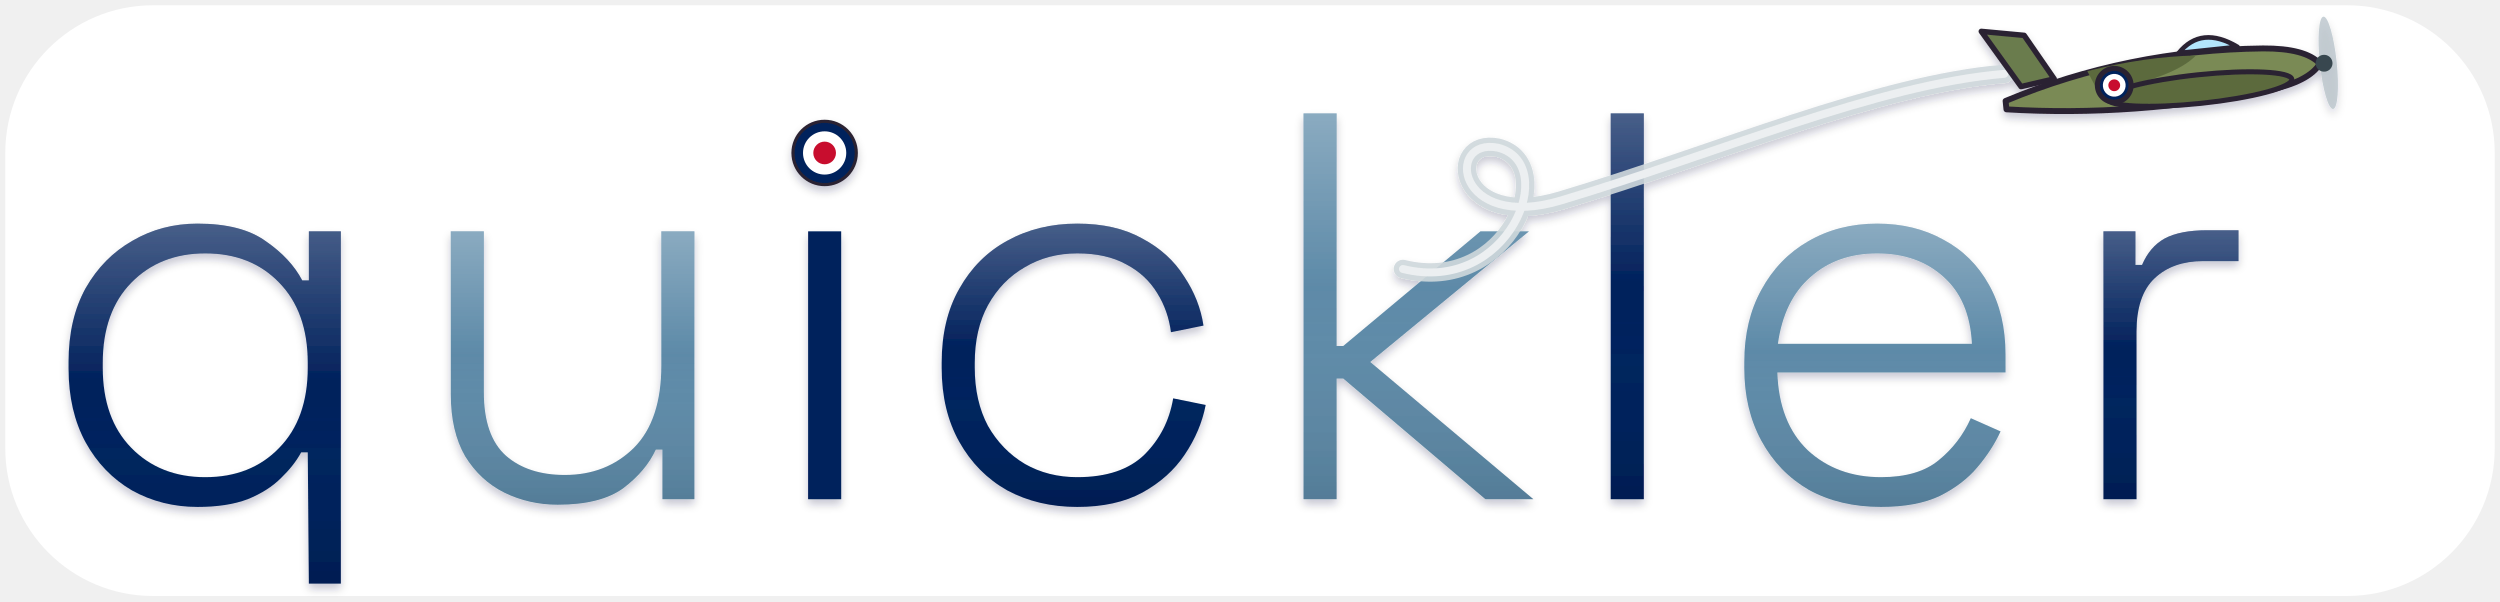
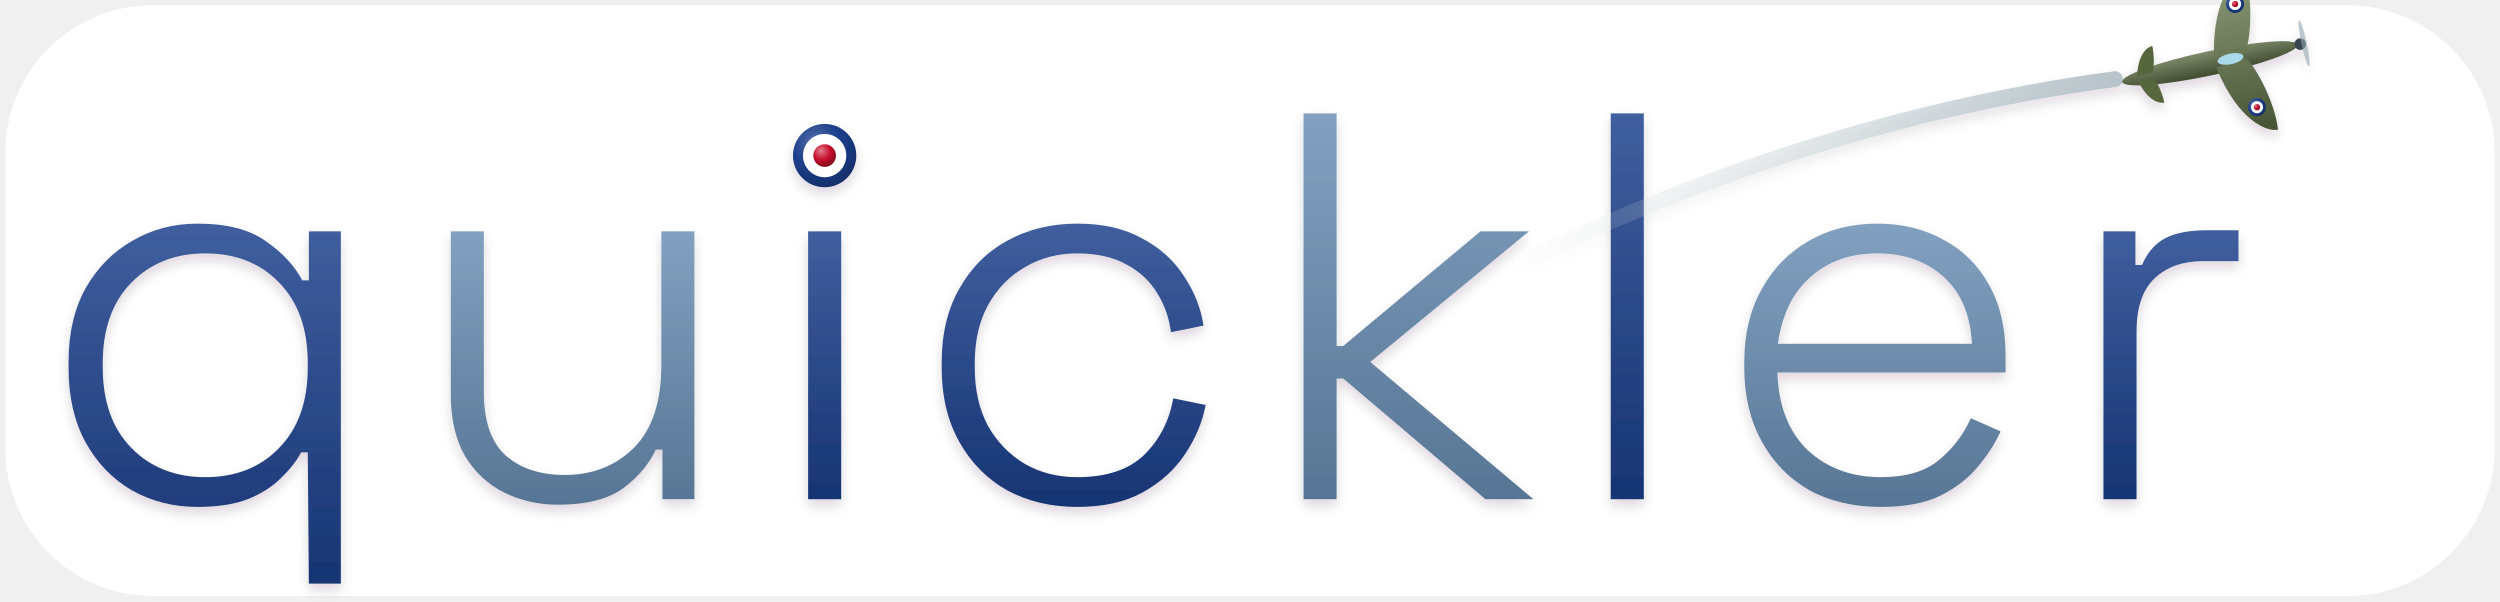
- <svg xmlns="http://www.w3.org/2000/svg" width="1896" height="456" viewBox="-12 -32 948 228" role="img" aria-label="Quickler Battle of Britain Day logo">
+ <svg xmlns="http://www.w3.org/2000/svg" width="1896" height="456" viewBox="-12 -32 948 228" role="img" aria-label="Quickler logo">
  <defs>
-     <filter id="ds" x="-5%" y="-10%" width="110%" height="130%">
-       <feDropShadow dx="0" dy="2" stdDeviation="1.6" flood-color="#1b1030" flood-opacity=".22" />
+     <filter id="lift" x="-6%" y="-12%" width="112%" height="134%">
+       <feDropShadow dx="0" dy="2.5" stdDeviation="2.2" flood-color="#241830" flood-opacity=".16" />
    </filter>
-     <linearGradient id="shine" x1="0" y1="0" x2="0" y2="1">
-       <stop stop-color="#fff" stop-opacity=".28" />
-       <stop offset=".45" stop-color="#fff" stop-opacity="0" />
-       <stop offset="1" stop-color="#000" stop-opacity=".10" />
+     <linearGradient id="L1C3F8C" x1="0" y1="0" x2="0" y2="1">
+       <stop stop-color="#405E9E" />
+       <stop offset="1" stop-color="#173473" />
+     </linearGradient>
+     <linearGradient id="L6A8FB4" x1="0" y1="0" x2="0" y2="1">
+       <stop stop-color="#82A1C0" />
+       <stop offset="1" stop-color="#577594" />
+     </linearGradient>
+     <radialGradient id="rb" cx="0.38" cy="0.32" r="0.7" fx="0.34" fy="0.28">
+       <stop stop-color="#556FA9" />
+       <stop offset=".55" stop-color="#1C3F8C" />
+       <stop offset="1" stop-color="#152F69" />
+     </radialGradient>
+     <radialGradient id="rr" cx="0.38" cy="0.32" r="0.7" fx="0.34" fy="0.28">
+       <stop stop-color="#E17C8C" />
+       <stop offset=".55" stop-color="#C8102E" />
+       <stop offset="1" stop-color="#820A1E" />
+     </radialGradient>
+     <linearGradient id="trail" x1="0" y1="0" x2="1" y2="0">
+       <stop stop-color="#CFD8DC" stop-opacity="0" />
+       <stop offset="1" stop-color="#B0BEC5" stop-opacity=".9" />
+     </linearGradient>
+     <linearGradient id="fus" x1="0" y1="0" x2="0" y2="1">
+       <stop stop-color="#7C8969" />
+       <stop offset="1" stop-color="#404B30" />
+     </linearGradient>
+     <linearGradient id="wing" x1="0" y1="0" x2="0" y2="1">
+       <stop stop-color="#8B9877" />
+       <stop offset="1" stop-color="#465334" />
    </linearGradient>
  </defs>
  <rect x="-10" y="-30" width="944" height="224" rx="56" fill="#FFFFFF" />
-   <g filter="url(#ds)">
-     <path d="M105.124 189.3L104.706 139.535H102.198C100.387 142.879 97.809 146.153 94.465 149.358C91.26 152.563 87.08 155.21 81.925 157.3C76.77 159.251 70.43 160.226 62.906 160.226C53.849 160.226 45.559 158.136 38.035 153.956C30.65 149.637 24.798 143.576 20.479 135.773C16.16 127.831 14 118.496 14 107.767V105.259C14 94.391 16.16 85.056 20.479 77.253C24.938 69.45 30.859 63.459 38.244 59.279C45.629 54.96 53.849 52.8 62.906 52.8C74.053 52.8 82.691 55.029 88.822 59.488C95.092 63.807 99.69 68.754 102.616 74.327H105.124V55.726H117.246V189.3H105.124ZM65.832 148.94C77.397 148.94 86.732 145.248 93.838 137.863C101.083 130.478 104.706 120.307 104.706 107.349V105.677C104.706 92.719 101.083 82.548 93.838 75.163C86.732 67.778 77.397 64.086 65.832 64.086C54.407 64.086 45.071 67.778 37.826 75.163C30.581 82.548 26.958 92.719 26.958 105.677V107.349C26.958 120.307 30.581 130.478 37.826 137.863C45.071 145.248 54.407 148.94 65.832 148.94Z" fill="#00205B" />
-     <path d="M199.484 159.39C192.239 159.39 185.481 157.857 179.211 154.792C173.081 151.727 168.134 147.129 164.372 140.998C160.75 134.728 158.938 126.925 158.938 117.59V55.726H171.478V116.754C171.478 127.761 174.265 135.773 179.838 140.789C185.412 145.666 192.866 148.104 202.201 148.104C212.651 148.104 221.36 144.69 228.326 137.863C235.293 130.896 238.776 120.446 238.776 106.513V55.726H251.316V157.3H239.194V138.49H236.686C234.178 143.924 230.068 148.801 224.355 153.12C218.643 157.3 210.352 159.39 199.484 159.39Z" fill="#5D8AA8" />
-     <path d="M396.499 160.226C386.607 160.226 377.759 158.136 369.956 153.956C362.293 149.637 356.232 143.506 351.773 135.564C347.315 127.622 345.085 118.287 345.085 107.558V105.468C345.085 94.6 347.315 85.265 351.773 77.462C356.232 69.52 362.293 63.459 369.956 59.279C377.759 54.96 386.607 52.8 396.499 52.8C406.253 52.8 414.473 54.681 421.161 58.443C427.989 62.066 433.283 66.873 437.045 72.864C440.947 78.716 443.385 84.916 444.36 91.465L432.029 93.973C431.333 88.539 429.591 83.593 426.804 79.134C424.018 74.536 420.116 70.913 415.1 68.266C410.084 65.479 403.884 64.086 396.499 64.086C389.115 64.086 382.496 65.828 376.644 69.311C370.792 72.655 366.125 77.462 362.641 83.732C359.297 89.863 357.625 97.178 357.625 105.677V107.349C357.625 115.848 359.297 123.233 362.641 129.503C366.125 135.634 370.792 140.441 376.644 143.924C382.496 147.268 389.115 148.94 396.499 148.94C407.646 148.94 416.145 146.084 421.997 140.371C427.849 134.519 431.472 127.413 432.865 119.053L445.196 121.561C443.942 128.11 441.295 134.38 437.254 140.371C433.353 146.223 427.989 151.03 421.161 154.792C414.473 158.415 406.253 160.226 396.499 160.226Z" fill="#00205B" />
-     <path d="M482.302 157.3V11H494.842V99.198H497.35L549.391 55.726H567.783L507.591 105.259L569.455 157.3H551.272L497.35 111.529H494.842V157.3H482.302Z" fill="#5D8AA8" />
-     <path d="M598.787 157.3V11H611.327V157.3Z" fill="#00205B" />
-     <path d="M701.266 160.226C690.816 160.226 681.689 158.066 673.886 153.747C666.223 149.288 660.232 143.088 655.912 135.146C651.593 127.204 649.433 118.078 649.433 107.767V105.259C649.433 94.809 651.593 85.683 655.912 77.88C660.232 69.938 666.153 63.807 673.677 59.488C681.341 55.029 690.049 52.8 699.802 52.8C709.277 52.8 717.637 54.82 724.883 58.861C732.267 62.762 738.049 68.475 742.229 75.999C746.409 83.384 748.5 92.231 748.5 102.542V109.23H661.974C662.392 121.909 666.223 131.732 673.469 138.699C680.853 145.526 690.119 148.94 701.266 148.94C710.74 148.94 718.055 146.78 723.211 142.461C728.505 138.142 732.546 132.847 735.333 126.577L746.619 131.593C744.529 136.191 741.603 140.719 737.841 145.178C734.218 149.497 729.48 153.12 723.628 156.046C717.776 158.833 710.322 160.226 701.266 160.226ZM662.182 98.362H735.75C735.193 87.355 731.64 78.925 725.091 73.073C718.543 67.082 710.113 64.086 699.802 64.086C689.631 64.086 681.201 67.082 674.513 73.073C667.825 78.925 663.715 87.355 662.182 98.362Z" fill="#5D8AA8" />
-     <path d="M785.63 157.3V55.726H797.752V68.475H800.26C802.21 63.877 805.067 60.533 808.829 58.443C812.73 56.353 818.094 55.308 824.922 55.308H836.835V67.012H823.459C815.795 67.012 809.665 69.172 805.067 73.491C800.469 77.81 798.17 84.568 798.17 93.764V157.3H785.63Z" fill="#00205B" />
-     <path d="M105.124 189.3L104.706 139.535H102.198C100.387 142.879 97.809 146.153 94.465 149.358C91.26 152.563 87.08 155.21 81.925 157.3C76.77 159.251 70.43 160.226 62.906 160.226C53.849 160.226 45.559 158.136 38.035 153.956C30.65 149.637 24.798 143.576 20.479 135.773C16.16 127.831 14 118.496 14 107.767V105.259C14 94.391 16.16 85.056 20.479 77.253C24.938 69.45 30.859 63.459 38.244 59.279C45.629 54.96 53.849 52.8 62.906 52.8C74.053 52.8 82.691 55.029 88.822 59.488C95.092 63.807 99.69 68.754 102.616 74.327H105.124V55.726H117.246V189.3H105.124ZM65.832 148.94C77.397 148.94 86.732 145.248 93.838 137.863C101.083 130.478 104.706 120.307 104.706 107.349V105.677C104.706 92.719 101.083 82.548 93.838 75.163C86.732 67.778 77.397 64.086 65.832 64.086C54.407 64.086 45.071 67.778 37.826 75.163C30.581 82.548 26.958 92.719 26.958 105.677V107.349C26.958 120.307 30.581 130.478 37.826 137.863C45.071 145.248 54.407 148.94 65.832 148.94Z" fill="url(#shine)" />
-     <path d="M199.484 159.39C192.239 159.39 185.481 157.857 179.211 154.792C173.081 151.727 168.134 147.129 164.372 140.998C160.75 134.728 158.938 126.925 158.938 117.59V55.726H171.478V116.754C171.478 127.761 174.265 135.773 179.838 140.789C185.412 145.666 192.866 148.104 202.201 148.104C212.651 148.104 221.36 144.69 228.326 137.863C235.293 130.896 238.776 120.446 238.776 106.513V55.726H251.316V157.3H239.194V138.49H236.686C234.178 143.924 230.068 148.801 224.355 153.12C218.643 157.3 210.352 159.39 199.484 159.39Z" fill="url(#shine)" />
-     <path d="M294.439 157.3V55.726H306.979V157.3H294.439Z" fill="url(#shine)" />
-     <path d="M396.499 160.226C386.607 160.226 377.759 158.136 369.956 153.956C362.293 149.637 356.232 143.506 351.773 135.564C347.315 127.622 345.085 118.287 345.085 107.558V105.468C345.085 94.6 347.315 85.265 351.773 77.462C356.232 69.52 362.293 63.459 369.956 59.279C377.759 54.96 386.607 52.8 396.499 52.8C406.253 52.8 414.473 54.681 421.161 58.443C427.989 62.066 433.283 66.873 437.045 72.864C440.947 78.716 443.385 84.916 444.36 91.465L432.029 93.973C431.333 88.539 429.591 83.593 426.804 79.134C424.018 74.536 420.116 70.913 415.1 68.266C410.084 65.479 403.884 64.086 396.499 64.086C389.115 64.086 382.496 65.828 376.644 69.311C370.792 72.655 366.125 77.462 362.641 83.732C359.297 89.863 357.625 97.178 357.625 105.677V107.349C357.625 115.848 359.297 123.233 362.641 129.503C366.125 135.634 370.792 140.441 376.644 143.924C382.496 147.268 389.115 148.94 396.499 148.94C407.646 148.94 416.145 146.084 421.997 140.371C427.849 134.519 431.472 127.413 432.865 119.053L445.196 121.561C443.942 128.11 441.295 134.38 437.254 140.371C433.353 146.223 427.989 151.03 421.161 154.792C414.473 158.415 406.253 160.226 396.499 160.226Z" fill="url(#shine)" />
-     <path d="M482.302 157.3V11H494.842V99.198H497.35L549.391 55.726H567.783L507.591 105.259L569.455 157.3H551.272L497.35 111.529H494.842V157.3H482.302Z" fill="url(#shine)" />
-     <path d="M598.787 157.3V11H611.327V157.3Z" fill="url(#shine)" />
-     <path d="M701.266 160.226C690.816 160.226 681.689 158.066 673.886 153.747C666.223 149.288 660.232 143.088 655.912 135.146C651.593 127.204 649.433 118.078 649.433 107.767V105.259C649.433 94.809 651.593 85.683 655.912 77.88C660.232 69.938 666.153 63.807 673.677 59.488C681.341 55.029 690.049 52.8 699.802 52.8C709.277 52.8 717.637 54.82 724.883 58.861C732.267 62.762 738.049 68.475 742.229 75.999C746.409 83.384 748.5 92.231 748.5 102.542V109.23H661.974C662.392 121.909 666.223 131.732 673.469 138.699C680.853 145.526 690.119 148.94 701.266 148.94C710.74 148.94 718.055 146.78 723.211 142.461C728.505 138.142 732.546 132.847 735.333 126.577L746.619 131.593C744.529 136.191 741.603 140.719 737.841 145.178C734.218 149.497 729.48 153.12 723.628 156.046C717.776 158.833 710.322 160.226 701.266 160.226ZM662.182 98.362H735.75C735.193 87.355 731.64 78.925 725.091 73.073C718.543 67.082 710.113 64.086 699.802 64.086C689.631 64.086 681.201 67.082 674.513 73.073C667.825 78.925 663.715 87.355 662.182 98.362Z" fill="url(#shine)" />
-     <path d="M785.63 157.3V55.726H797.752V68.475H800.26C802.21 63.877 805.067 60.533 808.829 58.443C812.73 56.353 818.094 55.308 824.922 55.308H836.835V67.012H823.459C815.795 67.012 809.665 69.172 805.067 73.491C800.469 77.81 798.17 84.568 798.17 93.764V157.3H785.63Z" fill="url(#shine)" />
-     <path d="M294.439 157.3V55.726H306.979V157.3H294.439Z" fill="#00205B" />
-     <circle cx="300.7" cy="26" r="12" fill="#00205B" stroke="#2B2233" stroke-width="1.2" stroke-linejoin="round" stroke-linecap="round" />
-     <circle cx="300.7" cy="26" r="8.2" fill="#fff" />
-     <circle cx="300.7" cy="26" r="4.3" fill="#C8102E" />
-     <path d="M520 70 C560 80 580 30 556 24 C536 20 540 56 580 44 C640 26 700 0 748 -4" stroke="#CFD8DC" stroke-width="7" fill="none" stroke-linecap="round" opacity=".9" />
-     <path d="M520 70 C560 80 580 30 556 24 C536 20 540 56 580 44 C640 26 700 0 748 -4" stroke="#ECEFF1" stroke-width="3" fill="none" stroke-linecap="round" />
-     <g transform="translate(812 -2) rotate(-6) scale(1.6)">
-       <path d="M-36 -2 L-44 -16 L-34 -14 L-28 -3Z" fill="#6B7B4E" stroke="#2B2233" stroke-width="1.3" stroke-linejoin="round" stroke-linecap="round" />
-       <path d="M-40 1 Q-10 -8 22 -5 Q32 -4 35 0 Q32 4 22 5 Q-10 8 -40 3Z" fill="#7A8A55" stroke="#2B2233" stroke-width="1.4" stroke-linejoin="round" stroke-linecap="round" />
-       <path d="M-20 -4 Q-6 -6 6 -5 Q0 0 -18 1Z" fill="#5C6B3E" />
-       <ellipse cx="6" cy="3" rx="22" ry="3.4" fill="#5C6B3E" stroke="#2B2233" stroke-width="1.2" stroke-linejoin="round" stroke-linecap="round" />
-       <path d="M2 -6 Q8 -12 16 -6Z" fill="#B3E5FC" stroke="#2B2233" stroke-width="1.1" stroke-linejoin="round" stroke-linecap="round" />
-       <circle cx="-14" cy="0" r="4" fill="#00205B" stroke="#2B2233" stroke-width="1.2" stroke-linejoin="round" stroke-linecap="round" />
-       <circle cx="-14" cy="0" r="2.7" fill="#fff" />
-       <circle cx="-14" cy="0" r="1.4" fill="#C8102E" />
-       <ellipse cx="37" cy="0" rx="2" ry="11" fill="#B0BEC5" opacity=".7" />
-       <circle cx="36" cy="0" r="2" fill="#37474F" />
+   <g filter="url(#lift)">
+     <path d="M105.124 189.3L104.706 139.535H102.198C100.387 142.879 97.809 146.153 94.465 149.358C91.26 152.563 87.08 155.21 81.925 157.3C76.77 159.251 70.43 160.226 62.906 160.226C53.849 160.226 45.559 158.136 38.035 153.956C30.65 149.637 24.798 143.576 20.479 135.773C16.16 127.831 14 118.496 14 107.767V105.259C14 94.391 16.16 85.056 20.479 77.253C24.938 69.45 30.859 63.459 38.244 59.279C45.629 54.96 53.849 52.8 62.906 52.8C74.053 52.8 82.691 55.029 88.822 59.488C95.092 63.807 99.69 68.754 102.616 74.327H105.124V55.726H117.246V189.3H105.124ZM65.832 148.94C77.397 148.94 86.732 145.248 93.838 137.863C101.083 130.478 104.706 120.307 104.706 107.349V105.677C104.706 92.719 101.083 82.548 93.838 75.163C86.732 67.778 77.397 64.086 65.832 64.086C54.407 64.086 45.071 67.778 37.826 75.163C30.581 82.548 26.958 92.719 26.958 105.677V107.349C26.958 120.307 30.581 130.478 37.826 137.863C45.071 145.248 54.407 148.94 65.832 148.94Z" fill="url(#L1C3F8C)" />
+     <path d="M199.484 159.39C192.239 159.39 185.481 157.857 179.211 154.792C173.081 151.727 168.134 147.129 164.372 140.998C160.75 134.728 158.938 126.925 158.938 117.59V55.726H171.478V116.754C171.478 127.761 174.265 135.773 179.838 140.789C185.412 145.666 192.866 148.104 202.201 148.104C212.651 148.104 221.36 144.69 228.326 137.863C235.293 130.896 238.776 120.446 238.776 106.513V55.726H251.316V157.3H239.194V138.49H236.686C234.178 143.924 230.068 148.801 224.355 153.12C218.643 157.3 210.352 159.39 199.484 159.39Z" fill="url(#L6A8FB4)" />
+     <path d="M294.439 157.3V55.726H306.979V157.3H294.439Z" fill="url(#L1C3F8C)" />
+     <path d="M396.499 160.226C386.607 160.226 377.759 158.136 369.956 153.956C362.293 149.637 356.232 143.506 351.773 135.564C347.315 127.622 345.085 118.287 345.085 107.558V105.468C345.085 94.6 347.315 85.265 351.773 77.462C356.232 69.52 362.293 63.459 369.956 59.279C377.759 54.96 386.607 52.8 396.499 52.8C406.253 52.8 414.473 54.681 421.161 58.443C427.989 62.066 433.283 66.873 437.045 72.864C440.947 78.716 443.385 84.916 444.36 91.465L432.029 93.973C431.333 88.539 429.591 83.593 426.804 79.134C424.018 74.536 420.116 70.913 415.1 68.266C410.084 65.479 403.884 64.086 396.499 64.086C389.115 64.086 382.496 65.828 376.644 69.311C370.792 72.655 366.125 77.462 362.641 83.732C359.297 89.863 357.625 97.178 357.625 105.677V107.349C357.625 115.848 359.297 123.233 362.641 129.503C366.125 135.634 370.792 140.441 376.644 143.924C382.496 147.268 389.115 148.94 396.499 148.94C407.646 148.94 416.145 146.084 421.997 140.371C427.849 134.519 431.472 127.413 432.865 119.053L445.196 121.561C443.942 128.11 441.295 134.38 437.254 140.371C433.353 146.223 427.989 151.03 421.161 154.792C414.473 158.415 406.253 160.226 396.499 160.226Z" fill="url(#L1C3F8C)" />
+     <path d="M482.302 157.3V11H494.842V99.198H497.35L549.391 55.726H567.783L507.591 105.259L569.455 157.3H551.272L497.35 111.529H494.842V157.3H482.302Z" fill="url(#L6A8FB4)" />
+     <path d="M598.787 157.3V11H611.327V157.3Z" fill="url(#L1C3F8C)" />
+     <path d="M701.266 160.226C690.816 160.226 681.689 158.066 673.886 153.747C666.223 149.288 660.232 143.088 655.912 135.146C651.593 127.204 649.433 118.078 649.433 107.767V105.259C649.433 94.809 651.593 85.683 655.912 77.88C660.232 69.938 666.153 63.807 673.677 59.488C681.341 55.029 690.049 52.8 699.802 52.8C709.277 52.8 717.637 54.82 724.883 58.861C732.267 62.762 738.049 68.475 742.229 75.999C746.409 83.384 748.5 92.231 748.5 102.542V109.23H661.974C662.392 121.909 666.223 131.732 673.469 138.699C680.853 145.526 690.119 148.94 701.266 148.94C710.74 148.94 718.055 146.78 723.211 142.461C728.505 138.142 732.546 132.847 735.333 126.577L746.619 131.593C744.529 136.191 741.603 140.719 737.841 145.178C734.218 149.497 729.48 153.12 723.628 156.046C717.776 158.833 710.322 160.226 701.266 160.226ZM662.182 98.362H735.75C735.193 87.355 731.64 78.925 725.091 73.073C718.543 67.082 710.113 64.086 699.802 64.086C689.631 64.086 681.201 67.082 674.513 73.073C667.825 78.925 663.715 87.355 662.182 98.362Z" fill="url(#L6A8FB4)" />
+     <path d="M785.63 157.3V55.726H797.752V68.475H800.26C802.21 63.877 805.067 60.533 808.829 58.443C812.73 56.353 818.094 55.308 824.922 55.308H836.835V67.012H823.459C815.795 67.012 809.665 69.172 805.067 73.491C800.469 77.81 798.17 84.568 798.17 93.764V157.3H785.63Z" fill="url(#L1C3F8C)" />
+     <circle cx="300.7" cy="27" r="12" fill="url(#rb)" />
+     <circle cx="300.7" cy="27" r="8.2" fill="#fff" />
+     <circle cx="300.7" cy="27" r="4.3" fill="url(#rr)" />
+     <path d="M560 70 C620 40 700 10 790 -2" stroke="url(#trail)" stroke-width="6" fill="none" stroke-linecap="round" />
+     <g transform="translate(826 -8) rotate(-12)">
+       <ellipse cx="0" cy="0" rx="34" ry="4.6" fill="url(#fus)" />
+       <path d="M2 -2 C6 -24 16 -30 20 -30 C21 -22 18 -8 14 -1Z M2 2 C6 24 16 30 20 30 C21 22 18 8 14 1Z" fill="url(#wing)" />
+       <path d="M-28 -1 C-26 -9 -22 -11 -20 -11 C-20 -7 -21 -3 -22 -1Z M-28 1 C-26 9 -22 11 -20 11 C-20 7 -21 3 -22 1Z" fill="#56663E" />
+       <ellipse cx="8" cy="0" rx="5" ry="2" fill="#B3E5FC" opacity=".9" />
+       <circle cx="35" cy="0" r="2.2" fill="#37474F" />
+       <ellipse cx="36.5" cy="0" rx="1" ry="9" fill="#90A4AE" opacity=".6" />
+       <circle cx="14" cy="-20" r="3.4" fill="url(#rb)" />
+       <circle cx="14" cy="-20" r="2.3" fill="#fff" />
+       <circle cx="14" cy="-20" r="1.2" fill="url(#rr)" />
+       <circle cx="14" cy="20" r="3.4" fill="url(#rb)" />
+       <circle cx="14" cy="20" r="2.3" fill="#fff" />
+       <circle cx="14" cy="20" r="1.2" fill="url(#rr)" />
    </g>
  </g>
</svg>
